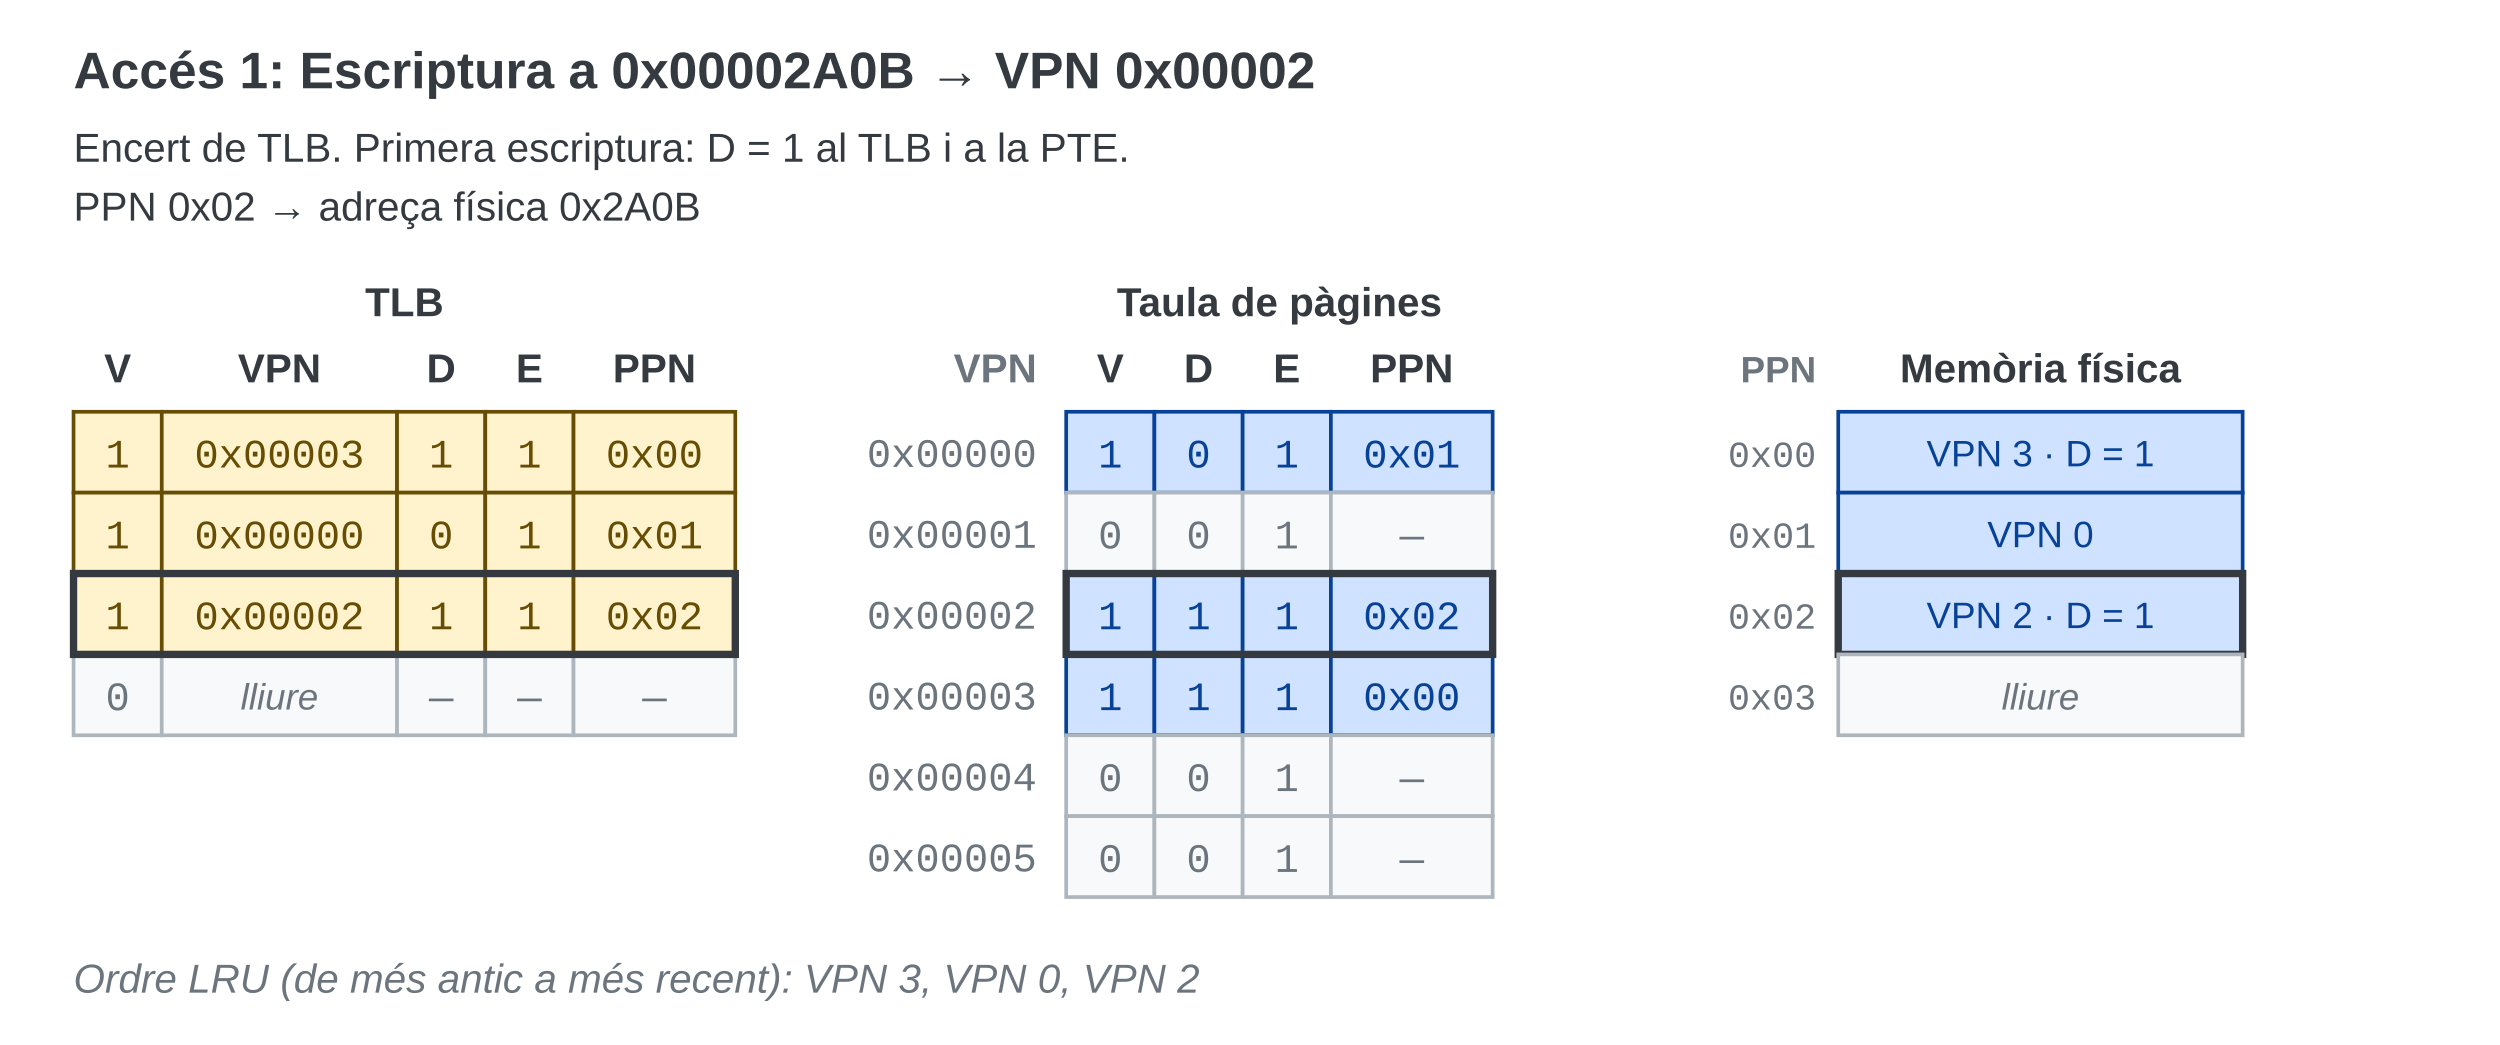
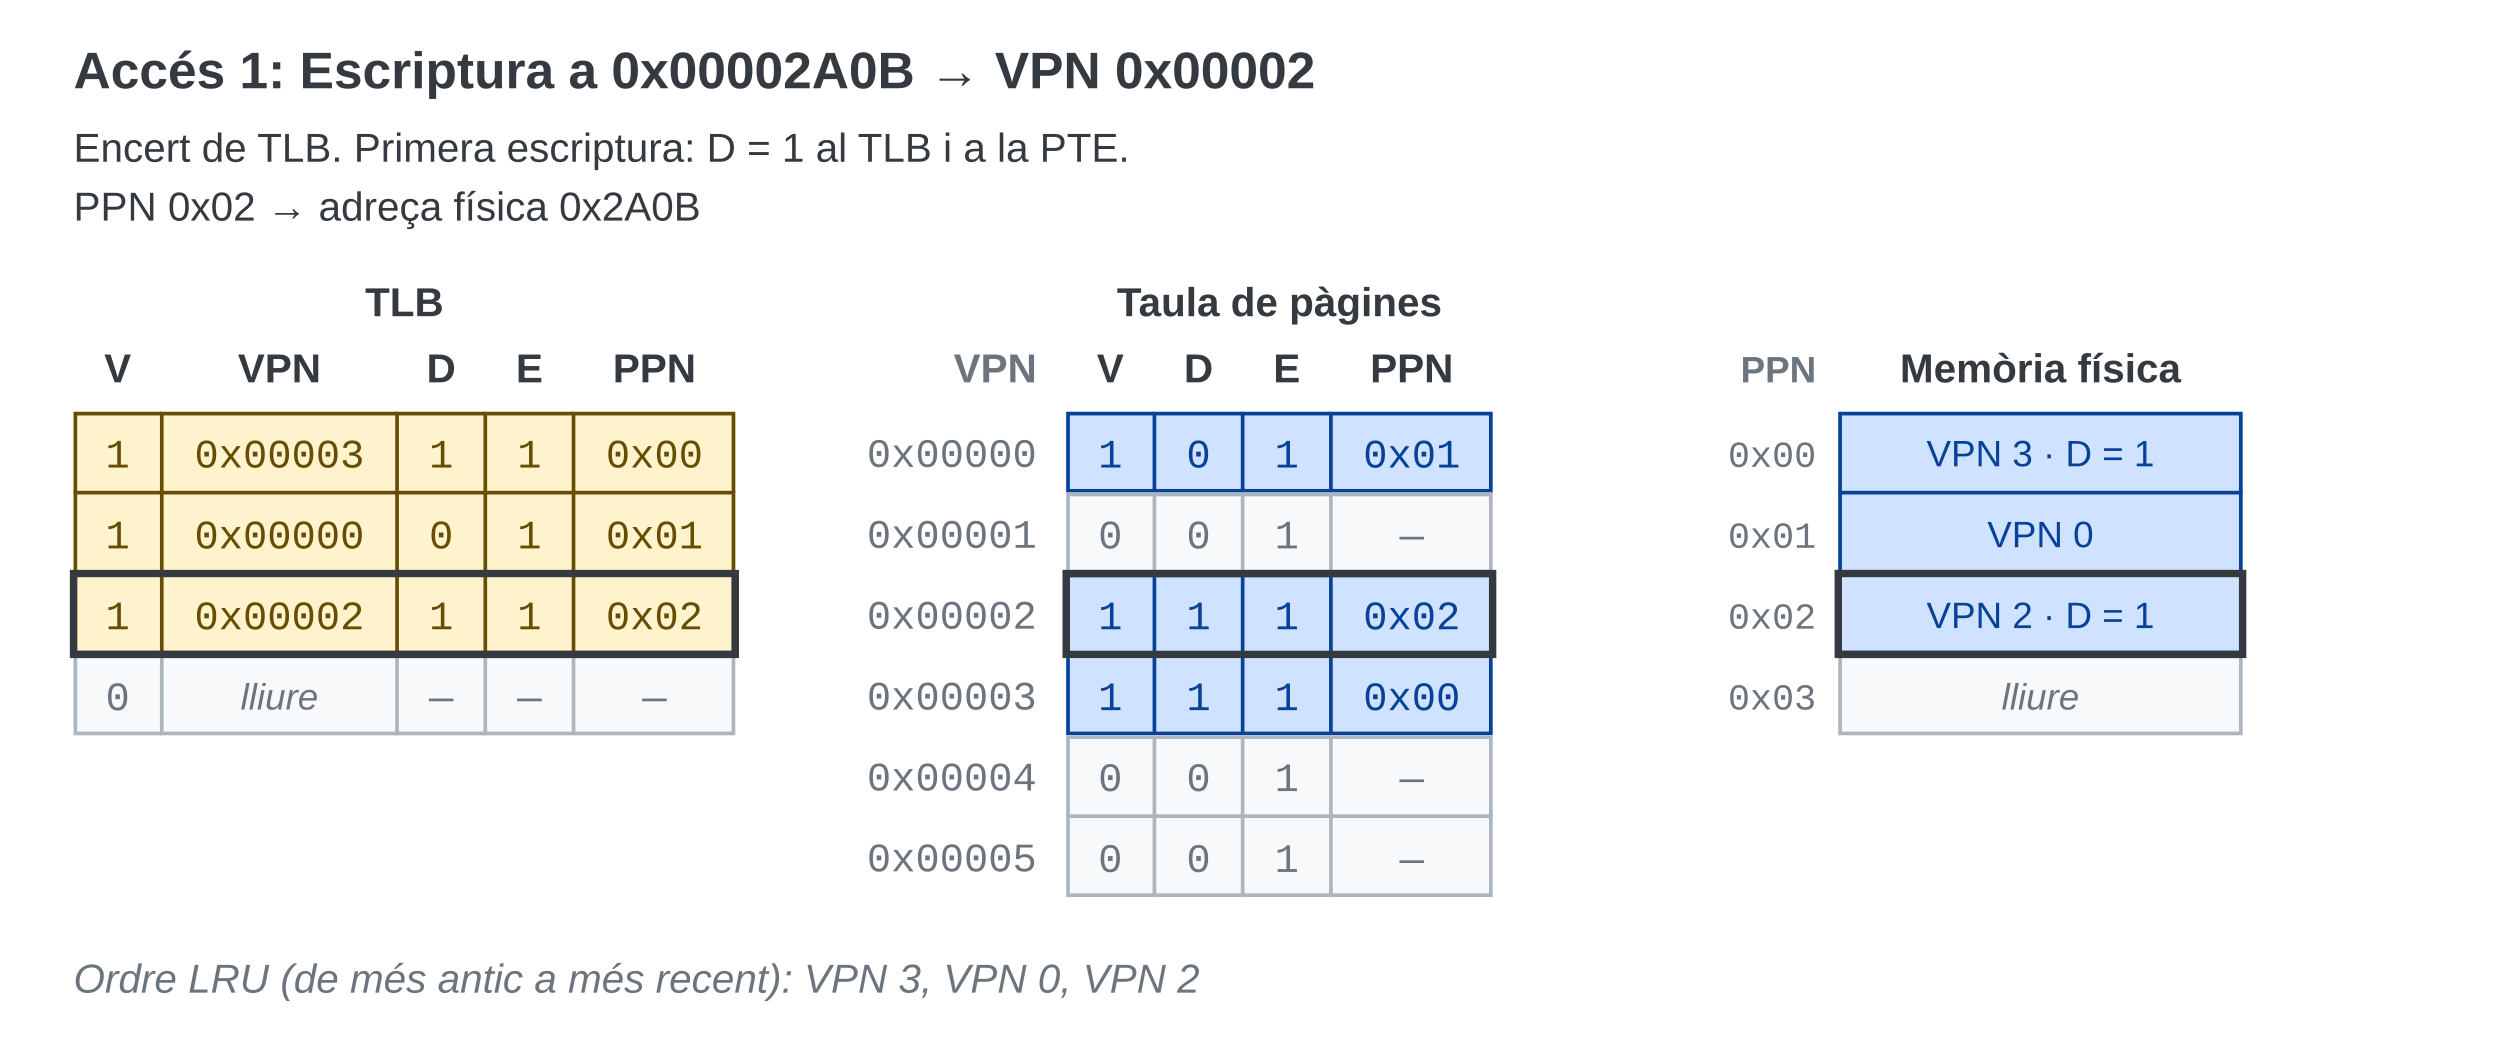
<svg xmlns="http://www.w3.org/2000/svg" width="100%" viewBox="0 0 680 284" role="img">
  <text x="20" y="24" font-family="'Liberation Sans', Arial, Helvetica, sans-serif" font-size="14" fill="#343a40" text-anchor="start" font-weight="bold">Accés 1: Escriptura a 0x00002A0B → VPN 0x00002</text>
  <text x="20" y="44" font-family="'Liberation Sans', Arial, Helvetica, sans-serif" font-size="11" fill="#343a40" text-anchor="start">Encert de TLB. Primera escriptura: D = 1 al TLB i a la PTE.</text>
  <text x="20" y="60" font-family="'Liberation Sans', Arial, Helvetica, sans-serif" font-size="11" fill="#343a40" text-anchor="start">PPN 0x02 → adreça física 0x2A0B</text>
  <text x="110" y="86" font-family="'Liberation Sans', Arial, Helvetica, sans-serif" font-size="11" fill="#343a40" text-anchor="middle" font-weight="bold">TLB</text>
  <text x="32.0" y="104" font-family="'Liberation Sans', Arial, Helvetica, sans-serif" font-size="11" fill="#343a40" text-anchor="middle" font-weight="bold">V</text>
  <text x="76.0" y="104" font-family="'Liberation Sans', Arial, Helvetica, sans-serif" font-size="11" fill="#343a40" text-anchor="middle" font-weight="bold">VPN</text>
  <text x="120.0" y="104" font-family="'Liberation Sans', Arial, Helvetica, sans-serif" font-size="11" fill="#343a40" text-anchor="middle" font-weight="bold">D</text>
  <text x="144.0" y="104" font-family="'Liberation Sans', Arial, Helvetica, sans-serif" font-size="11" fill="#343a40" text-anchor="middle" font-weight="bold">E</text>
  <text x="178.0" y="104" font-family="'Liberation Sans', Arial, Helvetica, sans-serif" font-size="11" fill="#343a40" text-anchor="middle" font-weight="bold">PPN</text>
-   <rect x="20" y="112" width="24" height="22" fill="#fff3cd" stroke="#664d03" stroke-width="1" />
+   <rect x="20" y="112" width="24" height="22" fill="#fff3cd" />
+   <path d="M20,112.5H44 M20.5,112V134" fill="none" stroke="#664d03" stroke-width="1" />
  <text x="32.0" y="127.167" font-family="'Liberation Mono', 'Courier New', Courier, monospace" font-size="11" fill="#664d03" text-anchor="middle">1</text>
-   <rect x="44" y="112" width="64" height="22" fill="#fff3cd" stroke="#664d03" stroke-width="1" />
+   <rect x="44" y="112" width="64" height="22" fill="#fff3cd" />
+   <path d="M44,112.5H108 M44,112V134" fill="none" stroke="#664d03" stroke-width="1" />
  <text x="76.0" y="127.167" font-family="'Liberation Mono', 'Courier New', Courier, monospace" font-size="11" fill="#664d03" text-anchor="middle">0x00003</text>
-   <rect x="108" y="112" width="24" height="22" fill="#fff3cd" stroke="#664d03" stroke-width="1" />
+   <rect x="108" y="112" width="24" height="22" fill="#fff3cd" />
+   <path d="M108,112.5H132 M108,112V134" fill="none" stroke="#664d03" stroke-width="1" />
  <text x="120.0" y="127.167" font-family="'Liberation Mono', 'Courier New', Courier, monospace" font-size="11" fill="#664d03" text-anchor="middle">1</text>
-   <rect x="132" y="112" width="24" height="22" fill="#fff3cd" stroke="#664d03" stroke-width="1" />
+   <rect x="132" y="112" width="24" height="22" fill="#fff3cd" />
+   <path d="M132,112.5H156 M132,112V134" fill="none" stroke="#664d03" stroke-width="1" />
  <text x="144.0" y="127.167" font-family="'Liberation Mono', 'Courier New', Courier, monospace" font-size="11" fill="#664d03" text-anchor="middle">1</text>
-   <rect x="156" y="112" width="44" height="22" fill="#fff3cd" stroke="#664d03" stroke-width="1" />
+   <rect x="156" y="112" width="44" height="22" fill="#fff3cd" />
+   <path d="M156,112.5H200 M156,112V134 M199.5,112V134" fill="none" stroke="#664d03" stroke-width="1" />
  <text x="178.0" y="127.167" font-family="'Liberation Mono', 'Courier New', Courier, monospace" font-size="11" fill="#664d03" text-anchor="middle">0x00</text>
-   <rect x="20" y="134" width="24" height="22" fill="#fff3cd" stroke="#664d03" stroke-width="1" />
+   <rect x="20" y="134" width="24" height="22" fill="#fff3cd" />
+   <path d="M20,134H44 M20.5,134V156" fill="none" stroke="#664d03" stroke-width="1" />
  <text x="32.0" y="149.167" font-family="'Liberation Mono', 'Courier New', Courier, monospace" font-size="11" fill="#664d03" text-anchor="middle">1</text>
-   <rect x="44" y="134" width="64" height="22" fill="#fff3cd" stroke="#664d03" stroke-width="1" />
+   <rect x="44" y="134" width="64" height="22" fill="#fff3cd" />
+   <path d="M44,134H108 M44,134V156" fill="none" stroke="#664d03" stroke-width="1" />
  <text x="76.0" y="149.167" font-family="'Liberation Mono', 'Courier New', Courier, monospace" font-size="11" fill="#664d03" text-anchor="middle">0x00000</text>
-   <rect x="108" y="134" width="24" height="22" fill="#fff3cd" stroke="#664d03" stroke-width="1" />
+   <rect x="108" y="134" width="24" height="22" fill="#fff3cd" />
+   <path d="M108,134H132 M108,134V156" fill="none" stroke="#664d03" stroke-width="1" />
  <text x="120.0" y="149.167" font-family="'Liberation Mono', 'Courier New', Courier, monospace" font-size="11" fill="#664d03" text-anchor="middle">0</text>
-   <rect x="132" y="134" width="24" height="22" fill="#fff3cd" stroke="#664d03" stroke-width="1" />
+   <rect x="132" y="134" width="24" height="22" fill="#fff3cd" />
+   <path d="M132,134H156 M132,134V156" fill="none" stroke="#664d03" stroke-width="1" />
  <text x="144.0" y="149.167" font-family="'Liberation Mono', 'Courier New', Courier, monospace" font-size="11" fill="#664d03" text-anchor="middle">1</text>
-   <rect x="156" y="134" width="44" height="22" fill="#fff3cd" stroke="#664d03" stroke-width="1" />
+   <rect x="156" y="134" width="44" height="22" fill="#fff3cd" />
+   <path d="M156,134H200 M156,134V156 M199.5,134V156" fill="none" stroke="#664d03" stroke-width="1" />
  <text x="178.0" y="149.167" font-family="'Liberation Mono', 'Courier New', Courier, monospace" font-size="11" fill="#664d03" text-anchor="middle">0x01</text>
-   <rect x="20" y="156" width="24" height="22" fill="#fff3cd" stroke="#664d03" stroke-width="1" />
+   <rect x="20" y="156" width="24" height="22" fill="#fff3cd" />
+   <path d="M20,156H44 M20,177.5H44 M20.5,156V178" fill="none" stroke="#664d03" stroke-width="1" />
  <text x="32.0" y="171.167" font-family="'Liberation Mono', 'Courier New', Courier, monospace" font-size="11" fill="#664d03" text-anchor="middle">1</text>
-   <rect x="44" y="156" width="64" height="22" fill="#fff3cd" stroke="#664d03" stroke-width="1" />
+   <rect x="44" y="156" width="64" height="22" fill="#fff3cd" />
+   <path d="M44,156H108 M44,177.5H108 M44,156V178" fill="none" stroke="#664d03" stroke-width="1" />
  <text x="76.0" y="171.167" font-family="'Liberation Mono', 'Courier New', Courier, monospace" font-size="11" fill="#664d03" text-anchor="middle">0x00002</text>
-   <rect x="108" y="156" width="24" height="22" fill="#fff3cd" stroke="#664d03" stroke-width="1" />
+   <rect x="108" y="156" width="24" height="22" fill="#fff3cd" />
+   <path d="M108,156H132 M108,177.5H132 M108,156V178" fill="none" stroke="#664d03" stroke-width="1" />
  <text x="120.0" y="171.167" font-family="'Liberation Mono', 'Courier New', Courier, monospace" font-size="11" fill="#664d03" text-anchor="middle">1</text>
-   <rect x="132" y="156" width="24" height="22" fill="#fff3cd" stroke="#664d03" stroke-width="1" />
+   <rect x="132" y="156" width="24" height="22" fill="#fff3cd" />
+   <path d="M132,156H156 M132,177.5H156 M132,156V178" fill="none" stroke="#664d03" stroke-width="1" />
  <text x="144.0" y="171.167" font-family="'Liberation Mono', 'Courier New', Courier, monospace" font-size="11" fill="#664d03" text-anchor="middle">1</text>
-   <rect x="156" y="156" width="44" height="22" fill="#fff3cd" stroke="#664d03" stroke-width="1" />
+   <rect x="156" y="156" width="44" height="22" fill="#fff3cd" />
+   <path d="M156,156H200 M156,177.5H200 M156,156V178 M199.5,156V178" fill="none" stroke="#664d03" stroke-width="1" />
  <text x="178.0" y="171.167" font-family="'Liberation Mono', 'Courier New', Courier, monospace" font-size="11" fill="#664d03" text-anchor="middle">0x02</text>
-   <rect x="20" y="178" width="24" height="22" fill="#f8f9fa" stroke="#adb5bd" stroke-width="1" />
+   <rect x="20" y="178" width="24" height="22" fill="#f8f9fa" />
+   <path d="M20,178.5H44 M20,199.5H44 M20.5,178V200" fill="none" stroke="#adb5bd" stroke-width="1" />
  <text x="32.0" y="193.167" font-family="'Liberation Mono', 'Courier New', Courier, monospace" font-size="11" fill="#6c757d" text-anchor="middle">0</text>
-   <rect x="44" y="178" width="64" height="22" fill="#f8f9fa" stroke="#adb5bd" stroke-width="1" />
-   <rect x="108" y="178" width="24" height="22" fill="#f8f9fa" stroke="#adb5bd" stroke-width="1" />
+   <rect x="44" y="178" width="64" height="22" fill="#f8f9fa" />
+   <path d="M44,178.5H108 M44,199.5H108 M44,178V200" fill="none" stroke="#adb5bd" stroke-width="1" />
+   <rect x="108" y="178" width="24" height="22" fill="#f8f9fa" />
+   <path d="M108,178.5H132 M108,199.5H132 M108,178V200" fill="none" stroke="#adb5bd" stroke-width="1" />
  <text x="120.0" y="193.167" font-family="'Liberation Mono', 'Courier New', Courier, monospace" font-size="11" fill="#6c757d" text-anchor="middle">—</text>
-   <rect x="132" y="178" width="24" height="22" fill="#f8f9fa" stroke="#adb5bd" stroke-width="1" />
+   <rect x="132" y="178" width="24" height="22" fill="#f8f9fa" />
+   <path d="M132,178.5H156 M132,199.5H156 M132,178V200" fill="none" stroke="#adb5bd" stroke-width="1" />
  <text x="144.0" y="193.167" font-family="'Liberation Mono', 'Courier New', Courier, monospace" font-size="11" fill="#6c757d" text-anchor="middle">—</text>
-   <rect x="156" y="178" width="44" height="22" fill="#f8f9fa" stroke="#adb5bd" stroke-width="1" />
+   <rect x="156" y="178" width="44" height="22" fill="#f8f9fa" />
+   <path d="M156,178.5H200 M156,199.5H200 M156,178V200 M199.5,178V200" fill="none" stroke="#adb5bd" stroke-width="1" />
  <text x="178.0" y="193.167" font-family="'Liberation Mono', 'Courier New', Courier, monospace" font-size="11" fill="#6c757d" text-anchor="middle">—</text>
  <rect x="20" y="156" width="180" height="22" fill="none" stroke="#343a40" stroke-width="2" />
  <text x="76" y="193.0" font-family="'Liberation Sans', Arial, Helvetica, sans-serif" font-size="10" fill="#6c757d" text-anchor="middle" font-style="italic">lliure</text>
  <text x="348" y="86" font-family="'Liberation Sans', Arial, Helvetica, sans-serif" font-size="11" fill="#343a40" text-anchor="middle" font-weight="bold">Taula de pàgines</text>
  <text x="282" y="104" font-family="'Liberation Sans', Arial, Helvetica, sans-serif" font-size="11" fill="#6c757d" text-anchor="end" font-weight="bold">VPN</text>
  <text x="302.0" y="104" font-family="'Liberation Sans', Arial, Helvetica, sans-serif" font-size="11" fill="#343a40" text-anchor="middle" font-weight="bold">V</text>
  <text x="326.0" y="104" font-family="'Liberation Sans', Arial, Helvetica, sans-serif" font-size="11" fill="#343a40" text-anchor="middle" font-weight="bold">D</text>
  <text x="350.0" y="104" font-family="'Liberation Sans', Arial, Helvetica, sans-serif" font-size="11" fill="#343a40" text-anchor="middle" font-weight="bold">E</text>
  <text x="384.0" y="104" font-family="'Liberation Sans', Arial, Helvetica, sans-serif" font-size="11" fill="#343a40" text-anchor="middle" font-weight="bold">PPN</text>
  <text x="282" y="127.0" font-family="'Liberation Mono', 'Courier New', Courier, monospace" font-size="11" fill="#6c757d" text-anchor="end">0x00000</text>
-   <rect x="290" y="112" width="24" height="22" fill="#cfe2ff" stroke="#084298" stroke-width="1" />
+   <rect x="290" y="112" width="24" height="22" fill="#cfe2ff" />
+   <path d="M290,112.5H314 M290,133.5H314 M290.5,112V134" fill="none" stroke="#084298" stroke-width="1" />
  <text x="302.0" y="127.167" font-family="'Liberation Mono', 'Courier New', Courier, monospace" font-size="11" fill="#084298" text-anchor="middle">1</text>
-   <rect x="314" y="112" width="24" height="22" fill="#cfe2ff" stroke="#084298" stroke-width="1" />
+   <rect x="314" y="112" width="24" height="22" fill="#cfe2ff" />
+   <path d="M314,112.5H338 M314,133.5H338 M314,112V134" fill="none" stroke="#084298" stroke-width="1" />
  <text x="326.0" y="127.167" font-family="'Liberation Mono', 'Courier New', Courier, monospace" font-size="11" fill="#084298" text-anchor="middle">0</text>
-   <rect x="338" y="112" width="24" height="22" fill="#cfe2ff" stroke="#084298" stroke-width="1" />
+   <rect x="338" y="112" width="24" height="22" fill="#cfe2ff" />
+   <path d="M338,112.5H362 M338,133.5H362 M338,112V134" fill="none" stroke="#084298" stroke-width="1" />
  <text x="350.0" y="127.167" font-family="'Liberation Mono', 'Courier New', Courier, monospace" font-size="11" fill="#084298" text-anchor="middle">1</text>
-   <rect x="362" y="112" width="44" height="22" fill="#cfe2ff" stroke="#084298" stroke-width="1" />
+   <rect x="362" y="112" width="44" height="22" fill="#cfe2ff" />
+   <path d="M362,112.5H406 M362,133.5H406 M362,112V134 M405.5,112V134" fill="none" stroke="#084298" stroke-width="1" />
  <text x="384.0" y="127.167" font-family="'Liberation Mono', 'Courier New', Courier, monospace" font-size="11" fill="#084298" text-anchor="middle">0x01</text>
  <text x="282" y="149.0" font-family="'Liberation Mono', 'Courier New', Courier, monospace" font-size="11" fill="#6c757d" text-anchor="end">0x00001</text>
-   <rect x="290" y="134" width="24" height="22" fill="#f8f9fa" stroke="#adb5bd" stroke-width="1" />
+   <rect x="290" y="134" width="24" height="22" fill="#f8f9fa" />
+   <path d="M290,134.5H314 M290,155.5H314 M290.5,134V156" fill="none" stroke="#adb5bd" stroke-width="1" />
  <text x="302.0" y="149.167" font-family="'Liberation Mono', 'Courier New', Courier, monospace" font-size="11" fill="#6c757d" text-anchor="middle">0</text>
-   <rect x="314" y="134" width="24" height="22" fill="#f8f9fa" stroke="#adb5bd" stroke-width="1" />
+   <rect x="314" y="134" width="24" height="22" fill="#f8f9fa" />
+   <path d="M314,134.5H338 M314,155.5H338 M314,134V156" fill="none" stroke="#adb5bd" stroke-width="1" />
  <text x="326.0" y="149.167" font-family="'Liberation Mono', 'Courier New', Courier, monospace" font-size="11" fill="#6c757d" text-anchor="middle">0</text>
-   <rect x="338" y="134" width="24" height="22" fill="#f8f9fa" stroke="#adb5bd" stroke-width="1" />
+   <rect x="338" y="134" width="24" height="22" fill="#f8f9fa" />
+   <path d="M338,134.5H362 M338,155.5H362 M338,134V156" fill="none" stroke="#adb5bd" stroke-width="1" />
  <text x="350.0" y="149.167" font-family="'Liberation Mono', 'Courier New', Courier, monospace" font-size="11" fill="#6c757d" text-anchor="middle">1</text>
-   <rect x="362" y="134" width="44" height="22" fill="#f8f9fa" stroke="#adb5bd" stroke-width="1" />
+   <rect x="362" y="134" width="44" height="22" fill="#f8f9fa" />
+   <path d="M362,134.5H406 M362,155.5H406 M362,134V156 M405.5,134V156" fill="none" stroke="#adb5bd" stroke-width="1" />
  <text x="384.0" y="149.167" font-family="'Liberation Mono', 'Courier New', Courier, monospace" font-size="11" fill="#6c757d" text-anchor="middle">—</text>
  <text x="282" y="171.0" font-family="'Liberation Mono', 'Courier New', Courier, monospace" font-size="11" fill="#6c757d" text-anchor="end">0x00002</text>
-   <rect x="290" y="156" width="24" height="22" fill="#cfe2ff" stroke="#084298" stroke-width="1" />
+   <rect x="290" y="156" width="24" height="22" fill="#cfe2ff" />
+   <path d="M290,156.5H314 M290.5,156V178" fill="none" stroke="#084298" stroke-width="1" />
  <text x="302.0" y="171.167" font-family="'Liberation Mono', 'Courier New', Courier, monospace" font-size="11" fill="#084298" text-anchor="middle">1</text>
-   <rect x="314" y="156" width="24" height="22" fill="#cfe2ff" stroke="#084298" stroke-width="1" />
+   <rect x="314" y="156" width="24" height="22" fill="#cfe2ff" />
+   <path d="M314,156.5H338 M314,156V178" fill="none" stroke="#084298" stroke-width="1" />
  <text x="326.0" y="171.167" font-family="'Liberation Mono', 'Courier New', Courier, monospace" font-size="11" fill="#084298" text-anchor="middle">1</text>
-   <rect x="338" y="156" width="24" height="22" fill="#cfe2ff" stroke="#084298" stroke-width="1" />
+   <rect x="338" y="156" width="24" height="22" fill="#cfe2ff" />
+   <path d="M338,156.5H362 M338,156V178" fill="none" stroke="#084298" stroke-width="1" />
  <text x="350.0" y="171.167" font-family="'Liberation Mono', 'Courier New', Courier, monospace" font-size="11" fill="#084298" text-anchor="middle">1</text>
-   <rect x="362" y="156" width="44" height="22" fill="#cfe2ff" stroke="#084298" stroke-width="1" />
+   <rect x="362" y="156" width="44" height="22" fill="#cfe2ff" />
+   <path d="M362,156.5H406 M362,156V178 M405.5,156V178" fill="none" stroke="#084298" stroke-width="1" />
  <text x="384.0" y="171.167" font-family="'Liberation Mono', 'Courier New', Courier, monospace" font-size="11" fill="#084298" text-anchor="middle">0x02</text>
  <text x="282" y="193.0" font-family="'Liberation Mono', 'Courier New', Courier, monospace" font-size="11" fill="#6c757d" text-anchor="end">0x00003</text>
-   <rect x="290" y="178" width="24" height="22" fill="#cfe2ff" stroke="#084298" stroke-width="1" />
+   <rect x="290" y="178" width="24" height="22" fill="#cfe2ff" />
+   <path d="M290,178H314 M290,199.5H314 M290.5,178V200" fill="none" stroke="#084298" stroke-width="1" />
  <text x="302.0" y="193.167" font-family="'Liberation Mono', 'Courier New', Courier, monospace" font-size="11" fill="#084298" text-anchor="middle">1</text>
-   <rect x="314" y="178" width="24" height="22" fill="#cfe2ff" stroke="#084298" stroke-width="1" />
+   <rect x="314" y="178" width="24" height="22" fill="#cfe2ff" />
+   <path d="M314,178H338 M314,199.5H338 M314,178V200" fill="none" stroke="#084298" stroke-width="1" />
  <text x="326.0" y="193.167" font-family="'Liberation Mono', 'Courier New', Courier, monospace" font-size="11" fill="#084298" text-anchor="middle">1</text>
-   <rect x="338" y="178" width="24" height="22" fill="#cfe2ff" stroke="#084298" stroke-width="1" />
+   <rect x="338" y="178" width="24" height="22" fill="#cfe2ff" />
+   <path d="M338,178H362 M338,199.5H362 M338,178V200" fill="none" stroke="#084298" stroke-width="1" />
  <text x="350.0" y="193.167" font-family="'Liberation Mono', 'Courier New', Courier, monospace" font-size="11" fill="#084298" text-anchor="middle">1</text>
-   <rect x="362" y="178" width="44" height="22" fill="#cfe2ff" stroke="#084298" stroke-width="1" />
+   <rect x="362" y="178" width="44" height="22" fill="#cfe2ff" />
+   <path d="M362,178H406 M362,199.5H406 M362,178V200 M405.5,178V200" fill="none" stroke="#084298" stroke-width="1" />
  <text x="384.0" y="193.167" font-family="'Liberation Mono', 'Courier New', Courier, monospace" font-size="11" fill="#084298" text-anchor="middle">0x00</text>
  <text x="282" y="215.0" font-family="'Liberation Mono', 'Courier New', Courier, monospace" font-size="11" fill="#6c757d" text-anchor="end">0x00004</text>
-   <rect x="290" y="200" width="24" height="22" fill="#f8f9fa" stroke="#adb5bd" stroke-width="1" />
+   <rect x="290" y="200" width="24" height="22" fill="#f8f9fa" />
+   <path d="M290,200.5H314 M290.5,200V222" fill="none" stroke="#adb5bd" stroke-width="1" />
  <text x="302.0" y="215.167" font-family="'Liberation Mono', 'Courier New', Courier, monospace" font-size="11" fill="#6c757d" text-anchor="middle">0</text>
-   <rect x="314" y="200" width="24" height="22" fill="#f8f9fa" stroke="#adb5bd" stroke-width="1" />
+   <rect x="314" y="200" width="24" height="22" fill="#f8f9fa" />
+   <path d="M314,200.5H338 M314,200V222" fill="none" stroke="#adb5bd" stroke-width="1" />
  <text x="326.0" y="215.167" font-family="'Liberation Mono', 'Courier New', Courier, monospace" font-size="11" fill="#6c757d" text-anchor="middle">0</text>
-   <rect x="338" y="200" width="24" height="22" fill="#f8f9fa" stroke="#adb5bd" stroke-width="1" />
+   <rect x="338" y="200" width="24" height="22" fill="#f8f9fa" />
+   <path d="M338,200.5H362 M338,200V222" fill="none" stroke="#adb5bd" stroke-width="1" />
  <text x="350.0" y="215.167" font-family="'Liberation Mono', 'Courier New', Courier, monospace" font-size="11" fill="#6c757d" text-anchor="middle">1</text>
-   <rect x="362" y="200" width="44" height="22" fill="#f8f9fa" stroke="#adb5bd" stroke-width="1" />
+   <rect x="362" y="200" width="44" height="22" fill="#f8f9fa" />
+   <path d="M362,200.5H406 M362,200V222 M405.5,200V222" fill="none" stroke="#adb5bd" stroke-width="1" />
  <text x="384.0" y="215.167" font-family="'Liberation Mono', 'Courier New', Courier, monospace" font-size="11" fill="#6c757d" text-anchor="middle">—</text>
  <text x="282" y="237.0" font-family="'Liberation Mono', 'Courier New', Courier, monospace" font-size="11" fill="#6c757d" text-anchor="end">0x00005</text>
-   <rect x="290" y="222" width="24" height="22" fill="#f8f9fa" stroke="#adb5bd" stroke-width="1" />
+   <rect x="290" y="222" width="24" height="22" fill="#f8f9fa" />
+   <path d="M290,222H314 M290,243.5H314 M290.5,222V244" fill="none" stroke="#adb5bd" stroke-width="1" />
  <text x="302.0" y="237.167" font-family="'Liberation Mono', 'Courier New', Courier, monospace" font-size="11" fill="#6c757d" text-anchor="middle">0</text>
-   <rect x="314" y="222" width="24" height="22" fill="#f8f9fa" stroke="#adb5bd" stroke-width="1" />
+   <rect x="314" y="222" width="24" height="22" fill="#f8f9fa" />
+   <path d="M314,222H338 M314,243.5H338 M314,222V244" fill="none" stroke="#adb5bd" stroke-width="1" />
  <text x="326.0" y="237.167" font-family="'Liberation Mono', 'Courier New', Courier, monospace" font-size="11" fill="#6c757d" text-anchor="middle">0</text>
-   <rect x="338" y="222" width="24" height="22" fill="#f8f9fa" stroke="#adb5bd" stroke-width="1" />
+   <rect x="338" y="222" width="24" height="22" fill="#f8f9fa" />
+   <path d="M338,222H362 M338,243.5H362 M338,222V244" fill="none" stroke="#adb5bd" stroke-width="1" />
  <text x="350.0" y="237.167" font-family="'Liberation Mono', 'Courier New', Courier, monospace" font-size="11" fill="#6c757d" text-anchor="middle">1</text>
-   <rect x="362" y="222" width="44" height="22" fill="#f8f9fa" stroke="#adb5bd" stroke-width="1" />
+   <rect x="362" y="222" width="44" height="22" fill="#f8f9fa" />
+   <path d="M362,222H406 M362,243.5H406 M362,222V244 M405.5,222V244" fill="none" stroke="#adb5bd" stroke-width="1" />
  <text x="384.0" y="237.167" font-family="'Liberation Mono', 'Courier New', Courier, monospace" font-size="11" fill="#6c757d" text-anchor="middle">—</text>
  <rect x="290" y="156" width="116" height="22" fill="none" stroke="#343a40" stroke-width="2" />
  <text x="555.0" y="104" font-family="'Liberation Sans', Arial, Helvetica, sans-serif" font-size="11" fill="#343a40" text-anchor="middle" font-weight="bold">Memòria física</text>
-   <rect x="500" y="112" width="110" height="22" fill="#cfe2ff" stroke="#084298" stroke-width="1" />
+   <rect x="500" y="112" width="110" height="22" fill="#cfe2ff" />
+   <path d="M500,112.5H610 M500.5,112V134 M609.5,112V134" fill="none" stroke="#084298" stroke-width="1" />
  <text x="555.0" y="126.833" font-family="'Liberation Sans', Arial, Helvetica, sans-serif" font-size="10" fill="#084298" text-anchor="middle">VPN 3 · D = 1</text>
  <text x="494" y="127.0" font-family="'Liberation Mono', 'Courier New', Courier, monospace" font-size="10" fill="#6c757d" text-anchor="end">0x00</text>
-   <rect x="500" y="134" width="110" height="22" fill="#cfe2ff" stroke="#084298" stroke-width="1" />
+   <rect x="500" y="134" width="110" height="22" fill="#cfe2ff" />
+   <path d="M500,134H610 M500.5,134V156 M609.5,134V156" fill="none" stroke="#084298" stroke-width="1" />
  <text x="555.0" y="148.833" font-family="'Liberation Sans', Arial, Helvetica, sans-serif" font-size="10" fill="#084298" text-anchor="middle">VPN 0</text>
  <text x="494" y="149.0" font-family="'Liberation Mono', 'Courier New', Courier, monospace" font-size="10" fill="#6c757d" text-anchor="end">0x01</text>
-   <rect x="500" y="156" width="110" height="22" fill="#cfe2ff" stroke="#084298" stroke-width="1" />
+   <rect x="500" y="156" width="110" height="22" fill="#cfe2ff" />
+   <path d="M500,156H610 M500,177.5H610 M500.5,156V178 M609.5,156V178" fill="none" stroke="#084298" stroke-width="1" />
  <text x="555.0" y="170.833" font-family="'Liberation Sans', Arial, Helvetica, sans-serif" font-size="10" fill="#084298" text-anchor="middle">VPN 2 · D = 1</text>
  <text x="494" y="171.0" font-family="'Liberation Mono', 'Courier New', Courier, monospace" font-size="10" fill="#6c757d" text-anchor="end">0x02</text>
-   <rect x="500" y="156" width="110" height="22" fill="none" stroke="#343a40" stroke-width="2" />
-   <rect x="500" y="178" width="110" height="22" fill="#f8f9fa" stroke="#adb5bd" stroke-width="1" />
+   <rect x="500" y="178" width="110" height="22" fill="#f8f9fa" />
+   <rect x="500.5" y="178.5" width="109" height="21" fill="none" stroke="#adb5bd" stroke-width="1" />
  <text x="555.0" y="193.0" font-family="'Liberation Sans', Arial, Helvetica, sans-serif" font-size="10" fill="#6c757d" text-anchor="middle" font-style="italic">lliure</text>
  <text x="494" y="193.0" font-family="'Liberation Mono', 'Courier New', Courier, monospace" font-size="10" fill="#6c757d" text-anchor="end">0x03</text>
+   <rect x="500" y="156" width="110" height="22" fill="none" stroke="#343a40" stroke-width="2" />
  <text x="494" y="104" font-family="'Liberation Sans', Arial, Helvetica, sans-serif" font-size="10" fill="#6c757d" text-anchor="end" font-weight="bold">PPN</text>
  <text x="20" y="270" font-family="'Liberation Sans', Arial, Helvetica, sans-serif" font-size="11" fill="#6c757d" text-anchor="start" font-style="italic">Ordre LRU (de més antic a més recent): VPN 3, VPN 0, VPN 2</text>
</svg>
